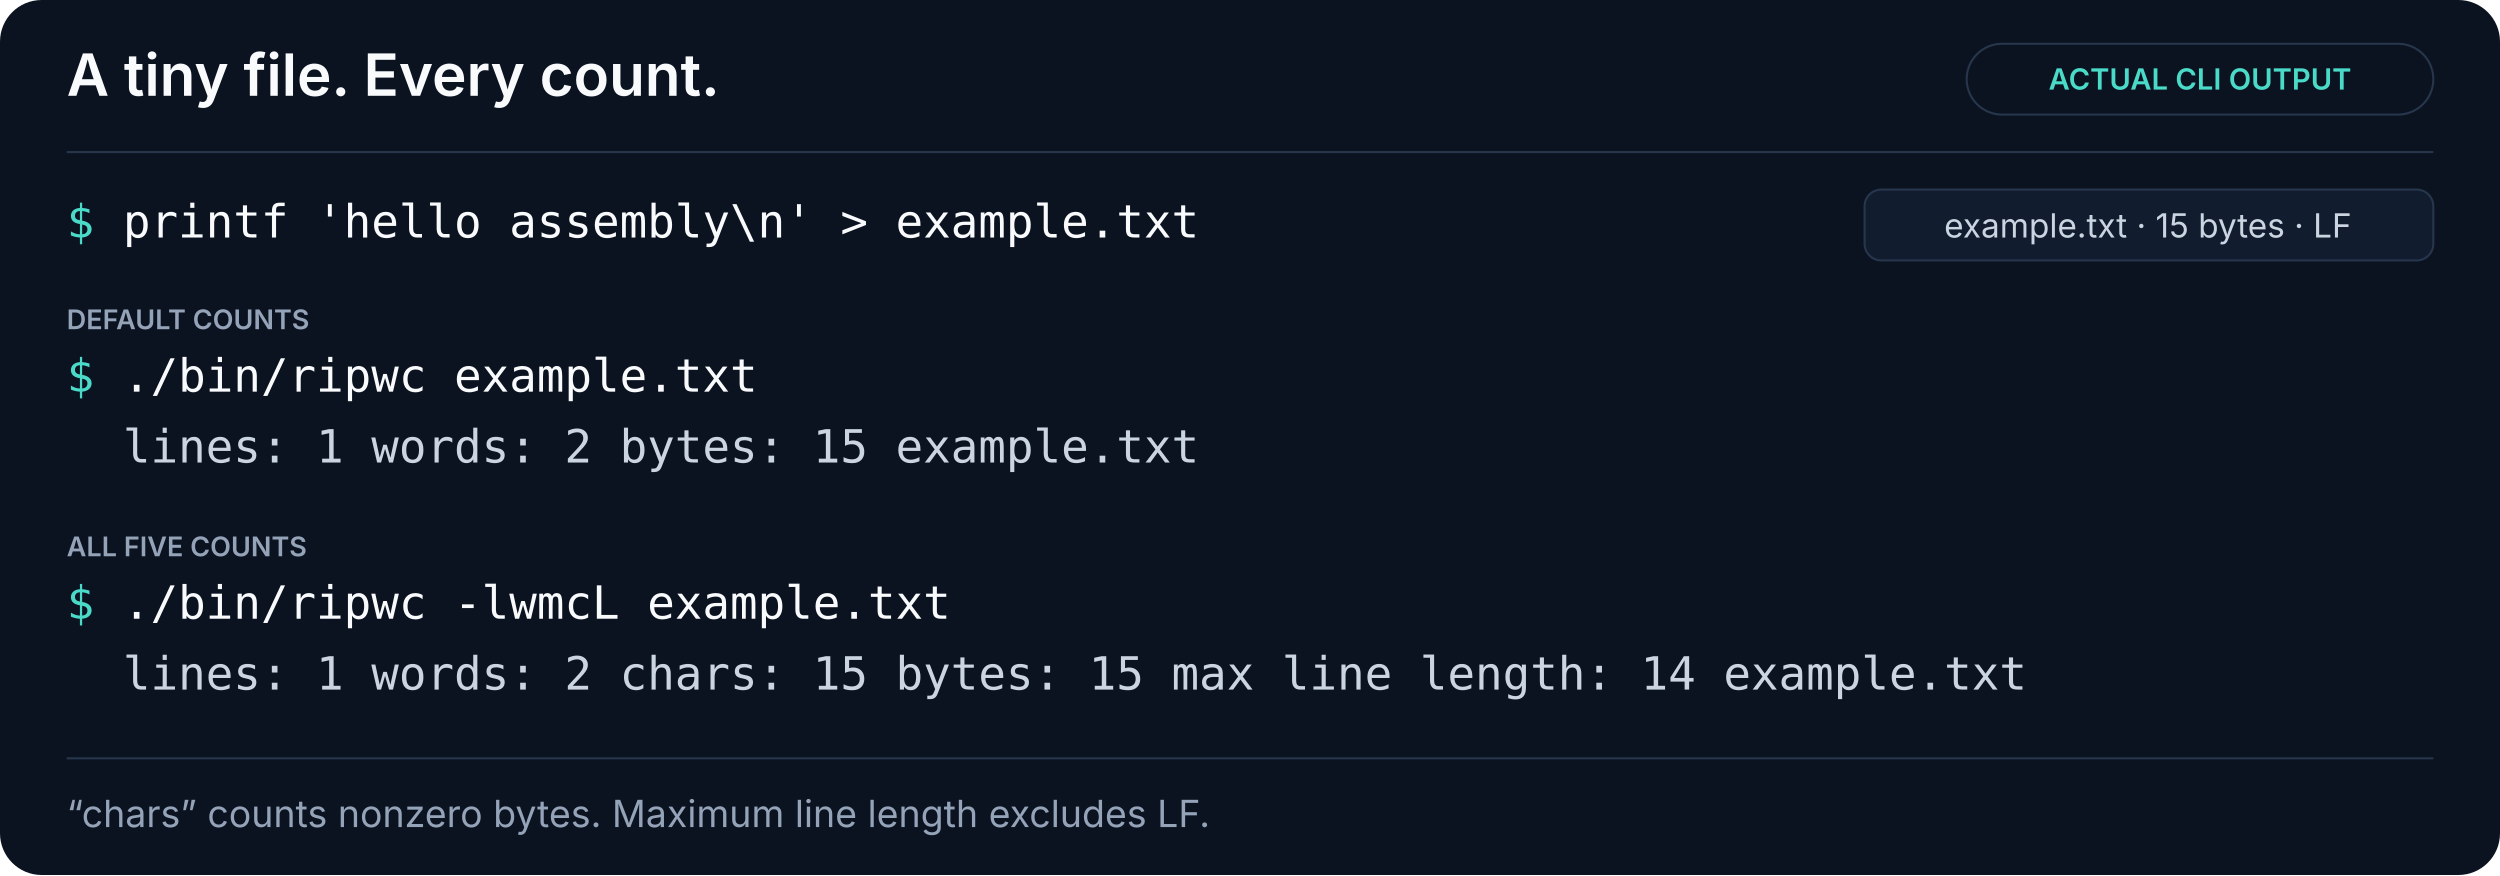
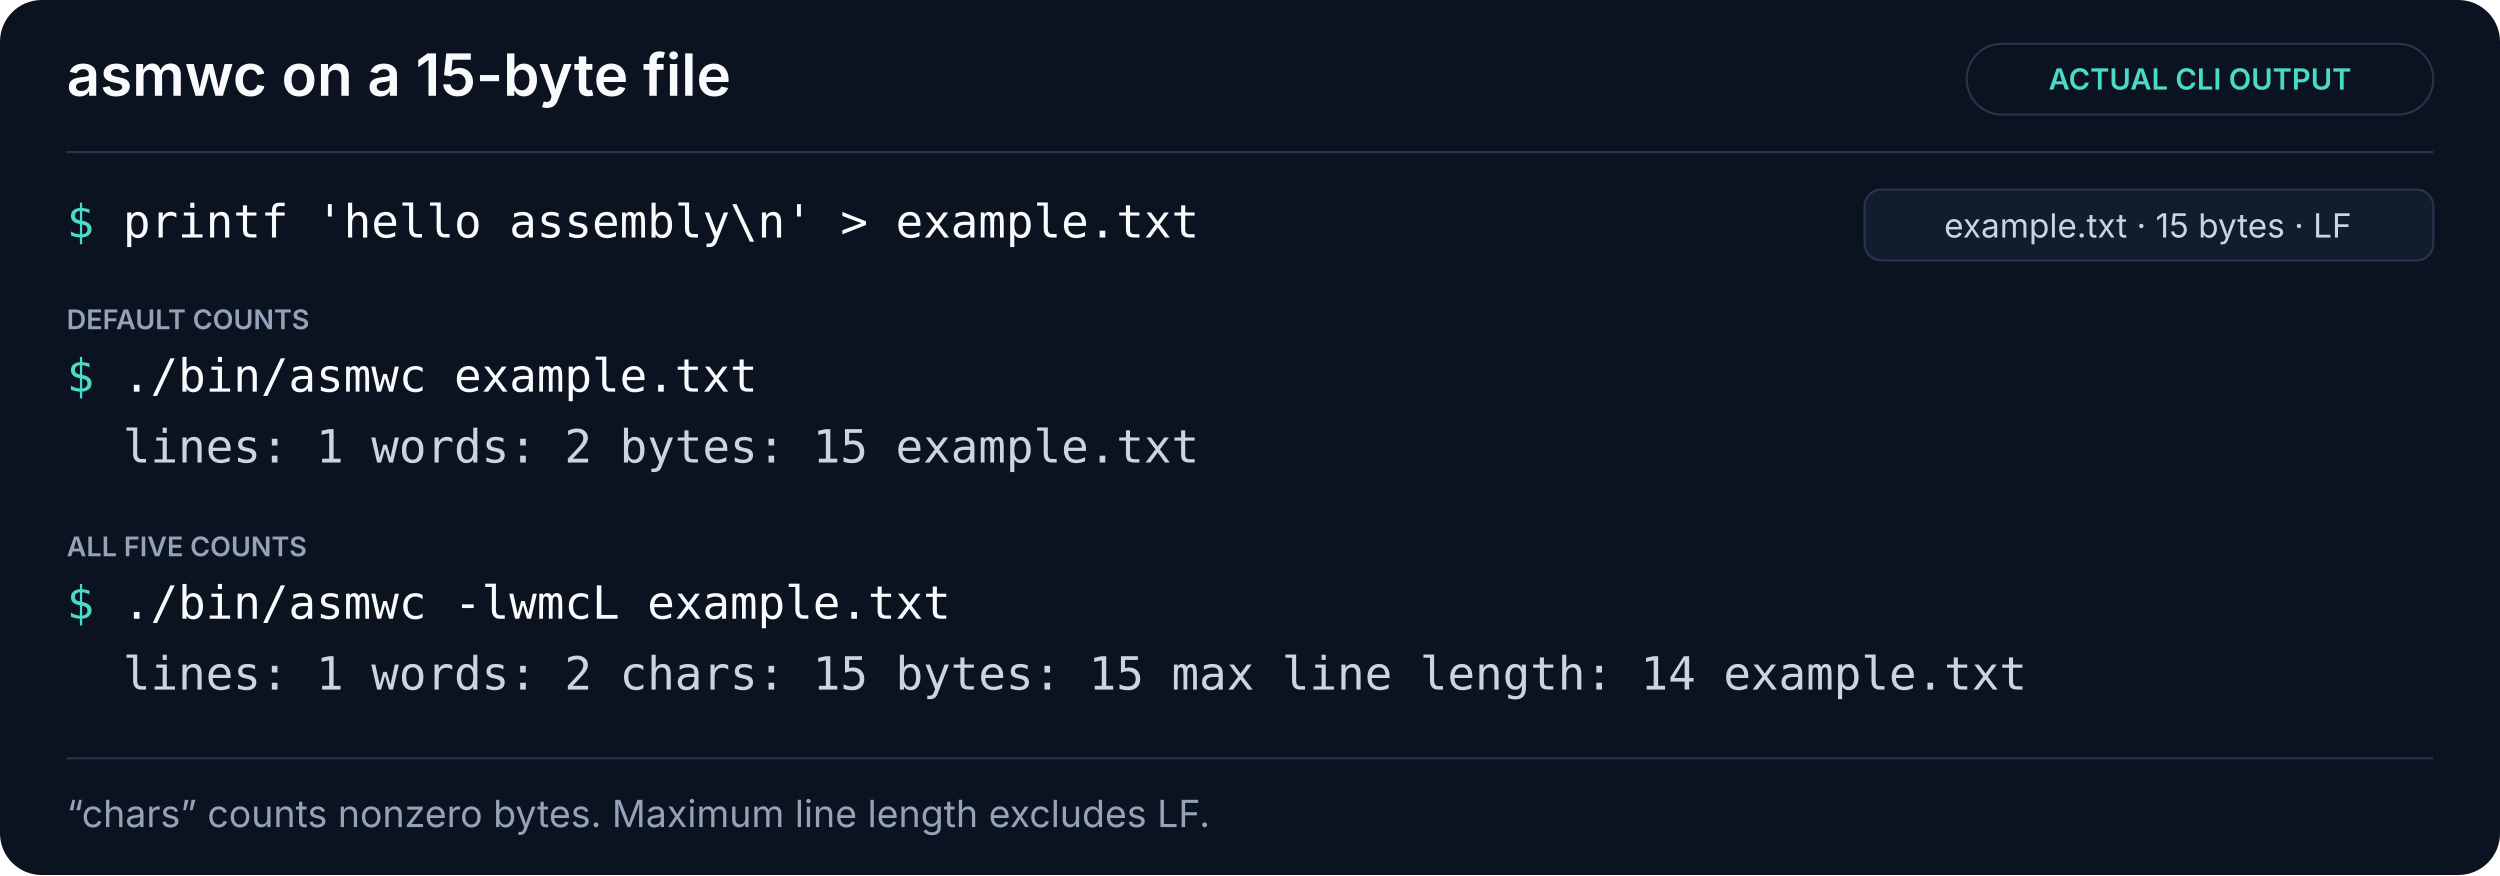
<svg xmlns="http://www.w3.org/2000/svg" width="1200" height="420" viewBox="0 0 1200 420" role="img" aria-labelledby="title desc">
  <rect width="1200" height="420" rx="20" fill="#0b1220" />
-   <text x="32" y="46" font-family="-apple-system, BlinkMacSystemFont, 'Segoe UI', sans-serif" font-size="28" font-weight="600" fill="#f8fafc" text-anchor="start" xml:space="preserve">A tiny file. Every count.</text>
+   <text x="32" y="46" font-family="-apple-system, BlinkMacSystemFont, 'Segoe UI', sans-serif" font-size="28" font-weight="600" fill="#f8fafc" text-anchor="start" xml:space="preserve">asmwc on a 15-byte file</text>
  <rect x="944" y="21" width="224" height="34" rx="17" fill="#0b1220" stroke="#26364c" />
  <text x="1056" y="43" font-family="-apple-system, BlinkMacSystemFont, 'Segoe UI', sans-serif" font-size="14" font-weight="600" fill="#4adbc8" text-anchor="middle" xml:space="preserve">ACTUAL CLI OUTPUT</text>
  <path d="M32 73H1168" fill="none" stroke="#26364c" />
  <text x="32" y="114" font-family="ui-monospace, 'SFMono-Regular', Menlo, Consolas, monospace" font-size="22" font-weight="400" fill="#4adbc8" text-anchor="start" xml:space="preserve">$</text>
  <text x="59" y="114" font-family="ui-monospace, 'SFMono-Regular', Menlo, Consolas, monospace" font-size="22" font-weight="400" fill="#f8fafc" text-anchor="start" xml:space="preserve">printf 'hello assembly\n' &gt; example.txt</text>
  <rect x="895" y="91" width="273" height="34" rx="8" fill="#111c2f" stroke="#26364c" />
  <text x="1031" y="114" font-family="-apple-system, BlinkMacSystemFont, 'Segoe UI', sans-serif" font-size="16" font-weight="400" fill="#cbd5e1" text-anchor="middle" xml:space="preserve">example.txt · 15 bytes · LF</text>
  <text x="32" y="158" font-family="-apple-system, BlinkMacSystemFont, 'Segoe UI', sans-serif" font-size="13" font-weight="600" fill="#94a3b8" text-anchor="start" xml:space="preserve">DEFAULT COUNTS</text>
  <text x="32" y="188" font-family="ui-monospace, 'SFMono-Regular', Menlo, Consolas, monospace" font-size="22" font-weight="400" fill="#4adbc8" text-anchor="start" xml:space="preserve">$</text>
-   <text x="59" y="188" font-family="ui-monospace, 'SFMono-Regular', Menlo, Consolas, monospace" font-size="22" font-weight="400" fill="#f8fafc" text-anchor="start" xml:space="preserve">./bin/ripwc example.txt</text>
+   <text x="59" y="188" font-family="ui-monospace, 'SFMono-Regular', Menlo, Consolas, monospace" font-size="22" font-weight="400" fill="#f8fafc" text-anchor="start" xml:space="preserve">./bin/asmwc example.txt</text>
  <text x="59" y="222" font-family="ui-monospace, 'SFMono-Regular', Menlo, Consolas, monospace" font-size="22" font-weight="400" fill="#cbd5e1" text-anchor="start" xml:space="preserve">lines: 1 words: 2 bytes: 15 example.txt</text>
  <text x="32" y="267" font-family="-apple-system, BlinkMacSystemFont, 'Segoe UI', sans-serif" font-size="13" font-weight="600" fill="#94a3b8" text-anchor="start" xml:space="preserve">ALL FIVE COUNTS</text>
  <text x="32" y="297" font-family="ui-monospace, 'SFMono-Regular', Menlo, Consolas, monospace" font-size="22" font-weight="400" fill="#4adbc8" text-anchor="start" xml:space="preserve">$</text>
-   <text x="59" y="297" font-family="ui-monospace, 'SFMono-Regular', Menlo, Consolas, monospace" font-size="22" font-weight="400" fill="#f8fafc" text-anchor="start" xml:space="preserve">./bin/ripwc -lwmcL example.txt</text>
+   <text x="59" y="297" font-family="ui-monospace, 'SFMono-Regular', Menlo, Consolas, monospace" font-size="22" font-weight="400" fill="#f8fafc" text-anchor="start" xml:space="preserve">./bin/asmwc -lwmcL example.txt</text>
  <text x="59" y="331" font-family="ui-monospace, 'SFMono-Regular', Menlo, Consolas, monospace" font-size="22" font-weight="400" fill="#cbd5e1" text-anchor="start" xml:space="preserve">lines: 1 words: 2 chars: 15 bytes: 15 max line length: 14 example.txt</text>
  <path d="M32 364H1168" fill="none" stroke="#26364c" />
  <text x="32" y="397" font-family="-apple-system, BlinkMacSystemFont, 'Segoe UI', sans-serif" font-size="18" font-weight="400" fill="#94a3b8" text-anchor="start" xml:space="preserve">“chars” counts nonzero bytes. Maximum line length excludes LF.</text>
</svg>
